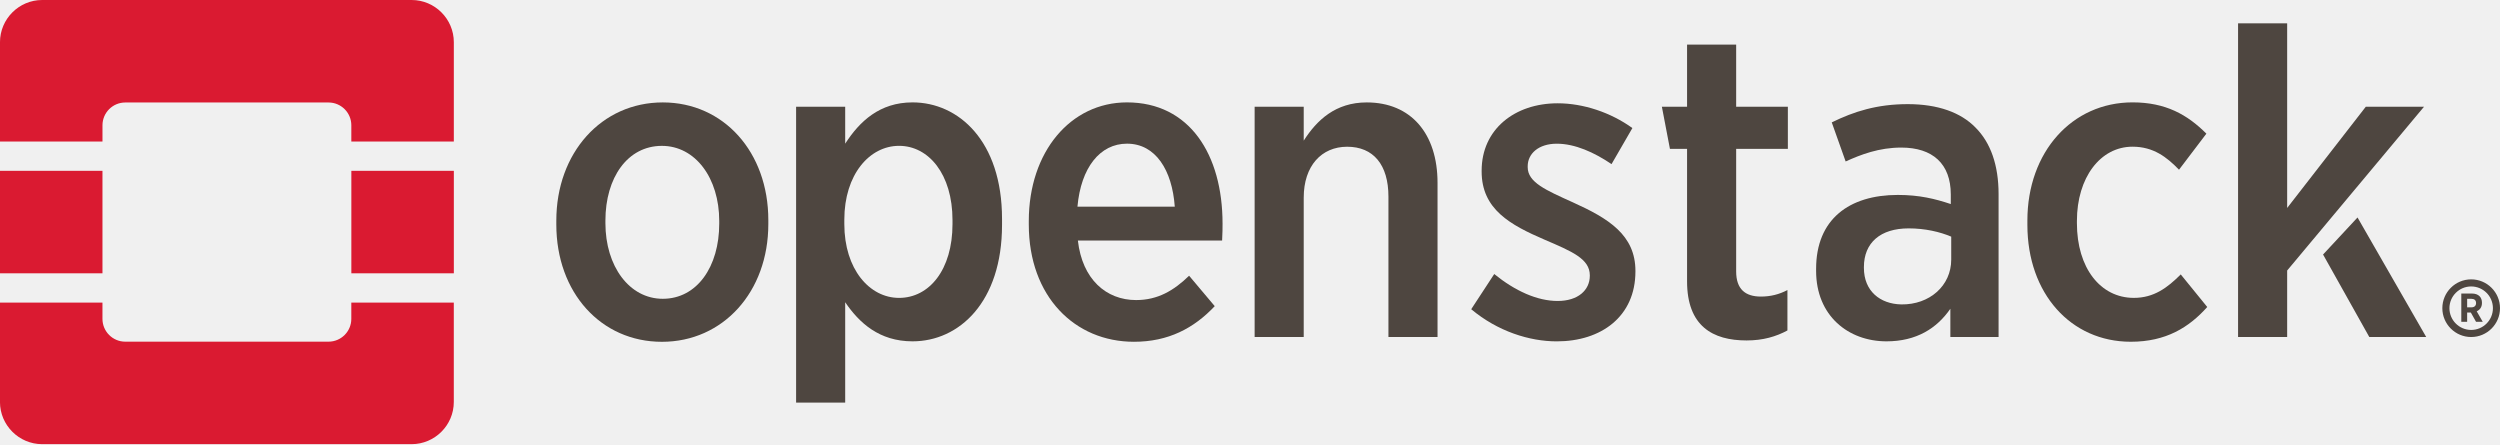
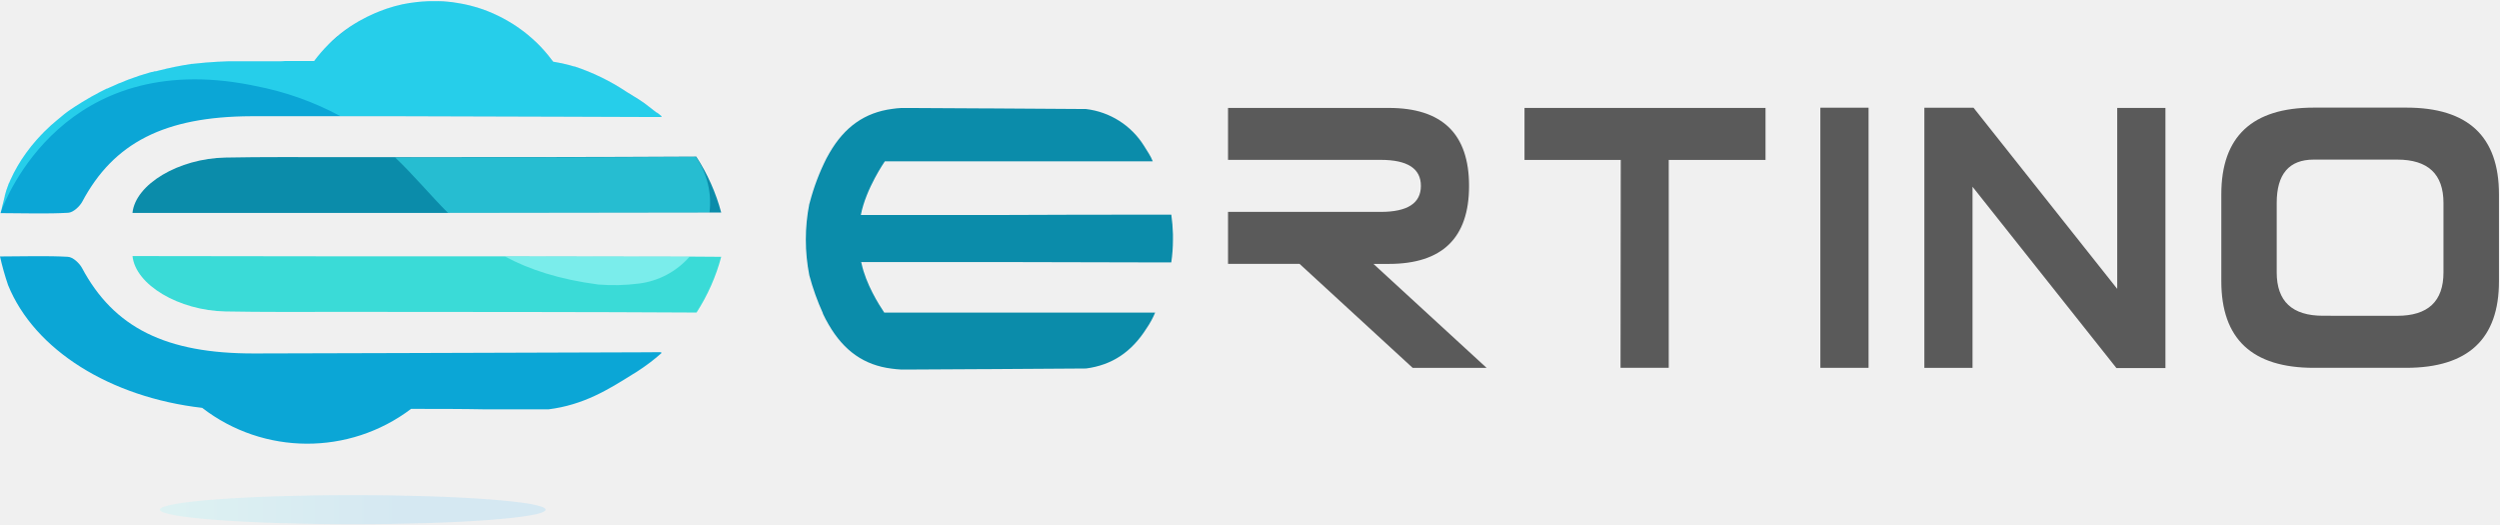
- <svg xmlns="http://www.w3.org/2000/svg" height="30.124mm" width="169.55mm" version="1.1" viewBox="0 0 600.776 106.737">
+ <svg xmlns="http://www.w3.org/2000/svg" viewBox="0 0 567.04 118.9">
  <defs>
-     <clipPath id="a" clipPathUnits="userSpaceOnUse">
-       <path d="m0 612h792v-612h-792v612z" />
-     </clipPath>
+     <style>.cls-1{isolation:isolate;}.cls-2{fill:#5a5a5a;}.cls-3{fill:#0b8caa;}.cls-4{fill:#3adbd7;}.cls-5{fill:#0ba6d6;}.cls-6{opacity:0.14;fill:url(#linear-gradient);}.cls-7,.cls-8{fill:#fff;}.cls-8{mix-blend-mode:soft-light;}</style>
+     <linearGradient id="linear-gradient" x1="36.29" y1="115.6" x2="123.82" y2="115.6" gradientUnits="userSpaceOnUse">
+       <stop offset="0" stop-color="#6afcff" />
+       <stop offset="0.65" stop-color="#2ab4ff" />
+       <stop offset="1" stop-color="#2db8ff" />
+     </linearGradient>
  </defs>
-   <g transform="translate(-33.898 -53.279)">
-     <g transform="matrix(1.25 0 0 -1.25 -160.14 490.69)">
-       <g clip-path="url(#a)">
-         <g transform="translate(234.37 349.93)">
-           <path d="m0 0h-71.036c-4.458 0-8.106-3.648-8.106-8.107v-19.102h19.703v3.121c0 2.422 1.963 4.385 4.385 4.385h39.073c2.421 0 4.384-1.963 4.384-4.385v-3.121h19.704v19.102c0 4.459-3.648 8.107-8.107 8.107" fill="#da1a31" />
-         </g>
-         <g transform="translate(222.77 288.63)">
-           <path d="m0 0c0-2.422-1.963-4.385-4.385-4.385h-39.072c-2.422 0-4.385 1.963-4.385 4.385v3.121h-19.703v-19.103c0-4.458 3.648-8.106 8.106-8.106h71.036c4.459 0 8.106 3.648 8.106 8.106v19.103h-19.703v-3.121z" fill="#da1a31" />
-         </g>
-         <path d="m174.93 317.09h-19.703v-19.703h19.703v19.703z" fill="#da1a31" />
-         <path d="m242.48 317.09h-19.703v-19.703h19.703v19.703z" fill="#da1a31" />
-         <g transform="translate(630.31 286.5)">
-           <path d="m0 0c-2.305 0-4.181 1.875-4.181 4.181 0 2.305 1.876 4.18 4.181 4.18s4.181-1.875 4.181-4.18c0-2.306-1.876-4.181-4.181-4.181m5.543 4.181c0 3.056-2.487 5.542-5.543 5.542s-5.543-2.486-5.543-5.542c0-3.057 2.487-5.543 5.543-5.543s5.543 2.486 5.543 5.543" fill="#4e4640" />
-         </g>
-         <g transform="translate(631.25 291.66)">
-           <path d="m0 0c0-0.489-0.31-0.815-0.885-0.815h-0.83v1.638h0.807c0.575 0 0.908-0.272 0.908-0.815v-0.008zm1.133 0.031v0.031c0 0.536-0.163 0.962-0.458 1.257-0.342 0.342-0.845 0.52-1.474 0.52h-2.04v-5.431h1.124v1.784h0.706l1.001-1.784h1.288l-1.156 2.017c0.598 0.264 1.009 0.784 1.009 1.606" fill="#4e4640" />
-         </g>
-         <g transform="translate(271.62 307.02)">
-           <path d="m0 0v0.501c0 8.27 4.26 14.366 10.858 14.366 6.431 0 11.025-6.181 11.025-14.449v-0.501c0-8.269-4.26-14.449-10.858-14.449-6.432 0-11.025 6.264-11.025 14.532m31.32-0.166v0.752c0 13.113-8.602 22.634-20.295 22.634-11.777 0-20.463-9.689-20.463-22.719v-0.751c0-13.113 8.603-22.551 20.296-22.551 11.776 0 20.462 9.605 20.462 22.635" fill="#4e4640" />
-         </g>
-         <g transform="translate(317.55 306.86)">
-           <path d="m0 0v0.835c0 8.686 4.845 14.198 10.523 14.198 5.68 0 10.274-5.429 10.274-14.281v-0.752c0-8.854-4.511-14.199-10.274-14.199-5.678 0-10.523 5.513-10.523 14.199m30.319-0.168v1.17c0 14.951-8.353 22.384-17.206 22.384-6.348 0-10.19-3.675-12.946-7.935v7.1h-9.438v-56.879h9.438v19.294c2.673-3.925 6.515-7.517 12.946-7.517 8.936 0 17.206 7.517 17.206 22.383" fill="#4e4640" />
-         </g>
-         <g transform="translate(371.89 322.31)">
-           <path d="m0 0c5.513 0 8.686-5.094 9.188-12.11h-18.709c0.668 7.517 4.343 12.11 9.521 12.11m16.871-31.237-4.928 5.848c-2.923-2.84-6.013-4.678-10.189-4.678-5.763 0-10.357 4.009-11.192 11.442h27.729c0.083 1.336 0.083 2.674 0.083 3.258 0 13.279-6.347 23.303-18.374 23.303-10.858 0-18.876-9.522-18.876-22.803v-0.667c0-13.865 8.853-22.551 20.213-22.551 6.598 0 11.526 2.589 15.534 6.848" fill="#4e4640" />
-         </g>
-         <g transform="translate(417.98 330.24)">
-           <path d="m0 0c-6.013 0-9.605-3.425-12.111-7.35v6.515h-9.438v-44.267h9.438v26.81c0 6.097 3.425 9.772 8.353 9.772 5.011 0 7.934-3.423 7.934-9.604v-26.978h9.438v29.65c0 9.438-5.095 15.452-13.614 15.452" fill="#4e4640" />
-         </g>
-         <g transform="translate(469.64 297.75)">
-           <path d="m0 0v0.083c0 6.933-5.179 10.105-12.027 13.196-5.179 2.339-8.686 3.842-8.686 6.765v0.168c0 2.422 2.087 4.342 5.595 4.342s7.183-1.67 10.524-3.925l4.009 6.933c-4.176 3.006-9.438 4.76-14.366 4.76-8.268 0-14.616-5.011-14.616-12.945v-0.168c0-7.266 5.513-10.273 12.111-13.112 5.261-2.256 8.686-3.675 8.686-6.849v-0.083c0-2.757-2.255-4.845-6.181-4.845-3.925 0-8.185 1.922-12.193 5.178l-4.427-6.765c5.095-4.259 11.192-6.18 16.453-6.18 8.52 0 15.118 4.761 15.118 13.447" fill="#4e4640" />
-         </g>
-         <g transform="translate(498.86 286.4)">
-           <path d="m0 0v7.768c-1.587-0.836-3.258-1.253-5.095-1.253-3.007 0-4.761 1.419-4.761 4.844v23.553h9.939v8.102h-9.939v11.943h-9.438v-11.943h-4.844l1.55-8.102h3.294v-25.474c0-8.603 4.928-11.359 11.443-11.359 3.174 0 5.679 0.751 7.851 1.921" fill="#4e4640" />
-         </g>
-         <g transform="translate(530.35 300.01)">
-           <path d="m0 0c0-5.011-4.176-8.686-9.605-8.603-4.092 0.083-7.182 2.59-7.182 7.016v0.168c0 4.676 3.173 7.433 8.602 7.433 3.174 0 6.014-0.669 8.185-1.587v-4.427zm4.677 25.391c-2.839 2.923-7.266 4.51-13.029 4.51-5.93 0-10.357-1.421-14.617-3.509l2.673-7.516c2.924 1.336 6.432 2.673 10.691 2.673 6.014 0 9.522-3.091 9.522-9.02v-1.838c-3.007 1.003-6.014 1.753-10.19 1.753-9.354 0-15.702-4.676-15.702-14.198v-0.417c0-8.603 6.181-13.531 13.531-13.531 5.763 0 9.688 2.506 12.277 6.264v-5.429h9.271v27.479c0 5.512-1.504 9.856-4.427 12.779" fill="#4e4640" />
-         </g>
-         <g transform="translate(579.57 290.91)">
-           <path d="m0 0-5.094 6.264c-2.59-2.589-5.179-4.51-9.021-4.51-6.431 0-10.941 5.763-10.941 14.365v0.418c0 8.353 4.51 14.282 10.691 14.282 4.009 0 6.598-2.004 8.936-4.427l5.263 6.933c-3.675 3.675-7.852 6.014-14.199 6.014-11.61 0-20.213-9.521-20.213-22.719v-0.835c0-13.196 8.353-22.466 19.879-22.466 6.765 0 11.191 2.755 14.699 6.681" fill="#4e4640" />
-         </g>
-         <g transform="translate(608.46 308.12)">
-           <path d="m0 0-6.625-7.121 8.886-15.854h10.941l-13.202 22.975z" fill="#4e4640" />
-         </g>
-         <g transform="translate(610.05 329.41)">
-           <path d="m0 0-15.117-19.461v35.497h-9.438v-60.303h9.438v12.779l26.309 31.488h-11.192z" fill="#4e4640" />
-         </g>
-       </g>
+   <g class="cls-1">
+     <g id="Layer_1" data-name="Layer 1">
+       <path class="cls-2" d="M2848.23,402.07H2832V390.28h34.64q9.12,0,9.12-5.9t-9.12-5.9H2832V366.7h36.46q18.23,0,18.23,17.69t-18.23,17.69H2865l25.67,23.58H2873.9Z" transform="translate(-2553.35 -342.22)" />
+       <path class="cls-2" d="M2921.11,378.49h-21.84l0-11.79h54.69v11.79H2932v47.16h-10.94Z" transform="translate(-2553.35 -342.22)" />
+       <path class="cls-2" d="M2977.34,425.65H2966.4v-59h10.94Z" transform="translate(-2553.35 -342.22)" />
+       <path class="cls-2" d="M3000.93,384.58v41.08H2990v-59h11.16l32.6,41.08V366.7h10.94v59h-11.12Z" transform="translate(-2553.35 -342.22)" />
+       <path class="cls-2" d="M3099.38,425.65l-21,0v0q-21,0-21-19.67V386.3q0-19.67,21-19.67h21q21,0,21,19.67V406Q3120.4,425.61,3099.38,425.65Zm-2.1-11.8q10.51,0,10.51-9.84V388.26q0-9.84-10.51-9.84h-18.92q-8.41,0-8.41,9.84V404q0,9.84,10.51,9.84Z" transform="translate(-2553.35 -342.22)" />
+       <path class="cls-3" d="M2717,390.43h-2.63l-59.34.08-24.36,0-47.26,0c.66-6.5,10.51-12.35,21.07-12.55,8.46-.17,16.94-.09,25.39-.1H2643c22.75,0,45.51,0,68.27-.13h.06A44.18,44.18,0,0,1,2717,390.43Z" transform="translate(-2553.35 -342.22)" />
+       <path class="cls-4" d="M2717,400.47a44.31,44.31,0,0,1-5.6,12.64h-.06c-25-.15-50.08-.12-75.11-.15h-6.35c-8.46,0-16.94.06-25.39-.1-10.56-.2-20.41-6.05-21.07-12.56l47.26.06,37.29,0h0l41.86.06Z" transform="translate(-2553.35 -342.22)" />
+       <path class="cls-5" d="M2703.43,368.56l0,0,0,.09,0,.1-5,0-17-.06-37.19-.11-13.62,0-19.49,0h-.78c-19.65.09-31.21,6-38.35,19.41-.54,1-2,2.43-3.18,2.49-4.85.28-9.72.09-15.35.08h0c.11-.4.22-.8.31-1.18a.19.19,0,0,0,0-.08c.24-.93.44-1.78.65-2.58a.31.31,0,0,1,0-.09,20.37,20.37,0,0,1,.83-2.56c0-.13.11-.26.17-.38s.17-.42.27-.64a34.77,34.77,0,0,1,3.58-6.15,35.27,35.27,0,0,1,2.31-2.89c.21-.24.41-.47.63-.69s.25-.28.37-.4q.4-.43.83-.86l.32-.3c.77-.75,1.56-1.47,2.39-2.16.61-.53,1.19-1,1.76-1.46a.39.39,0,0,1,.1-.08l.93-.7c1-.68,2-1.35,3.08-2,1.34-.8,2.7-1.59,4.13-2.33l1.44-.72.09,0a64.15,64.15,0,0,1,9.65-3.64h0l.37-.11.09,0c.24,0,.45-.11.68-.18l.11,0,.17,0,.28-.07a1.74,1.74,0,0,0,.31-.08,75.24,75.24,0,0,1,7.5-1.52h.14c4.27-.5,8.12-.59,8.12-.59h11.47a12.76,12.76,0,0,0,1.37-.06h6.7a34.85,34.85,0,0,1,3.26-3.77,32.88,32.88,0,0,1,8-5.86c.26-.13.52-.27.76-.4s.62-.29.92-.43l.59-.27.3-.14c.39-.17.78-.33,1.17-.47s1-.37,1.44-.53a33.34,33.34,0,0,1,3.6-1,36.13,36.13,0,0,1,6-.71h1.2l.68,0h.19a30,30,0,0,1,4.33.4l1.18.2.94.2c.3.07.6.13.9.21.53.14,1.06.27,1.56.43s.9.28,1.33.44a33.65,33.65,0,0,1,8.56,4.53c.48.35.95.7,1.42,1.09a.35.35,0,0,1,.1.08c.71.59,1.39,1.19,2.05,1.82a32.5,32.5,0,0,1,3.44,3.92q.18.21.33.41a34.29,34.29,0,0,1,3.79.81l.95.28a.69.69,0,0,1,.14,0,48.87,48.87,0,0,1,11.66,5.68,2.24,2.24,0,0,1,.28.18c.46.28.92.57,1.38.86s.62.37.93.56c1,.62,1.9,1.28,2.82,2l.32.25c.36.27.71.55,1.06.83l0,0C2702.56,367.81,2703,368.19,2703.43,368.56Z" transform="translate(-2553.35 -342.22)" />
+       <path class="cls-5" d="M2698.32,422.13l-54.15.17-33.1.09c-20.12.05-31.89-5.86-39.13-19.42-.54-1-2-2.44-3.19-2.5-4.85-.27-9.74-.09-15.4-.08a61.57,61.57,0,0,0,1.83,6.49c6,14.77,23.24,25.46,44.05,27.85a39.06,39.06,0,0,0,47.4.23c5.72,0,11.43,0,17.14.11h14c8-1,13.58-4.46,19.21-8l.93-.57a44.82,44.82,0,0,0,5.52-4.18l-.08-.22Z" transform="translate(-2553.35 -342.22)" />
+       <ellipse class="cls-6" cx="80.05" cy="115.6" rx="43.76" ry="3.3" />
+       <path class="cls-7" d="M2553.47,390.22l-.12.34C2553.36,390.65,2553.4,390.52,2553.47,390.22Z" transform="translate(-2553.35 -342.22)" />
+       <path class="cls-8" d="M2703.43,368.56l0,0,0,.09,0,.1-5,0-17-.06-37.19-.11-13.62,0a67.15,67.15,0,0,0-19.39-6.87l-1-.21c-42.14-8.19-55.44,25.3-56.77,29,.06-.22.22-.77.3-1.16a.19.19,0,0,0,0-.08c.15-.67.36-1.54.65-2.58a.31.31,0,0,1,0-.09,29.68,29.68,0,0,1,1-2.94c.09-.21.17-.42.27-.64a34.77,34.77,0,0,1,3.58-6.15,35.27,35.27,0,0,1,2.31-2.89c.21-.24.41-.47.63-.69s.25-.28.37-.4q.4-.43.83-.86l.32-.3.72-.63c.57-.54,1.13-1.06,1.67-1.53s1.19-1,1.76-1.46a.39.39,0,0,1,.1-.08l.93-.7c1-.68,2-1.35,3.08-2,1.36-.77,2.71-1.58,4.13-2.33l1.44-.72.09,0a63.43,63.43,0,0,1,8.85-3.36c.25-.07.51-.19.8-.29h0l.28-.09.1,0,.09,0c.24,0,.45-.11.68-.18l.11,0,.17,0,.28-.07a1.74,1.74,0,0,0,.31-.08,75.24,75.24,0,0,1,7.5-1.52h.14c4.27-.5,8.12-.59,8.12-.59h11.47a12.76,12.76,0,0,0,1.37-.06h6.7a34.85,34.85,0,0,1,3.26-3.77,13.67,13.67,0,0,0,1.09-.92,35.11,35.11,0,0,1,6.89-4.94c.26-.13.52-.27.76-.4s.62-.29.92-.43l.59-.27.3-.14c.39-.17.78-.33,1.17-.47s1-.37,1.44-.53a33.34,33.34,0,0,1,3.6-1,30.51,30.51,0,0,1,6-.71h1.2l.68,0h.19l.56.06a37.38,37.38,0,0,1,3.77.35l1.18.2.94.2c.3.07.6.13.9.21.53.14,1.06.27,1.56.43s.9.28,1.33.44a31.55,31.55,0,0,1,8.56,4.53c.48.35.95.7,1.42,1.09a.35.35,0,0,1,.1.08c.76.61,1.44,1.22,2.05,1.82a32.5,32.5,0,0,1,3.44,3.92q.18.21.33.41a34.29,34.29,0,0,1,3.79.81c.31.11.63.19.95.28a.69.69,0,0,1,.14,0,48.87,48.87,0,0,1,11.66,5.68,2.24,2.24,0,0,1,.28.18l.6.41c1.47.88,3,1.86,4.53,3l.32.25c.36.27.71.55,1.06.83l0,0C2702.56,367.81,2703,368.19,2703.43,368.56Z" transform="translate(-2553.35 -342.22)" />
+       <path class="cls-8" d="M2667.94,400.4l41.86.06a18.25,18.25,0,0,1-11.49,6.08,44.48,44.48,0,0,1-9.18.22C2680.13,405.58,2673.38,403.32,2667.94,400.4Z" transform="translate(-2553.35 -342.22)" />
+       <path class="cls-8" d="M2714.34,390.43l-59.34.08c-4.07-4.07-7.66-8.45-12-12.58,22.75,0,45.51,0,68.27-.13h0l0,.06a1.11,1.11,0,0,0,.12.19A18.17,18.17,0,0,1,2714.34,390.43Z" transform="translate(-2553.35 -342.22)" />
+       <path class="cls-3" d="M2819.13,390.91l-7,0q-15.3,0-30.37.07l-4,0c-2.5,0-5,0-7.5,0l-21.58,0h0c1.15-6,5.45-12.17,5.45-12.17h60.79A11.17,11.17,0,0,0,2814,377h0l-.14-.22c-.48-.81-.93-1.49-.93-1.49h0a18,18,0,0,0-13.16-8.34q-10.77-.05-21.53-.14h-.91l-17.93-.1h-.3c-.39,0-.79,0-1.18,0a20.85,20.85,0,0,0-2.12.21c-6.2.82-10.8,4.05-14.24,10-.24.39-.47.81-.68,1.22a50.54,50.54,0,0,0-3.77,9.94c0,.12-.08.26-.12.39a.06.06,0,0,1,0,0,41.87,41.87,0,0,0,0,16.2,55.23,55.23,0,0,0,3.08,8.6s0,.05,0,.09c.41.88.85,1.7,1.3,2.47,3.47,6,8.08,9.22,14.29,10,.71.1,1.44.17,2.2.21.38,0,.74,0,1.12,0h.26l18.12-.1h.73q10.86-.08,21.7-.14c5.87-.78,10.31-3.71,13.73-9.12a20.39,20.39,0,0,0,1.94-3.55H2754c-1.31-1.94-4.15-6.5-5.14-11.06,0-.15-.08-.27-.12-.41l21.61,0c2.47,0,4.94,0,7.42,0l4,0q15,.05,30.27.07l7.08,0a34.88,34.88,0,0,0,.38-5.08c0-.45,0-.89,0-1.32A39.13,39.13,0,0,0,2819.13,390.91Z" transform="translate(-2553.35 -342.22)" />
    </g>
  </g>
</svg>
